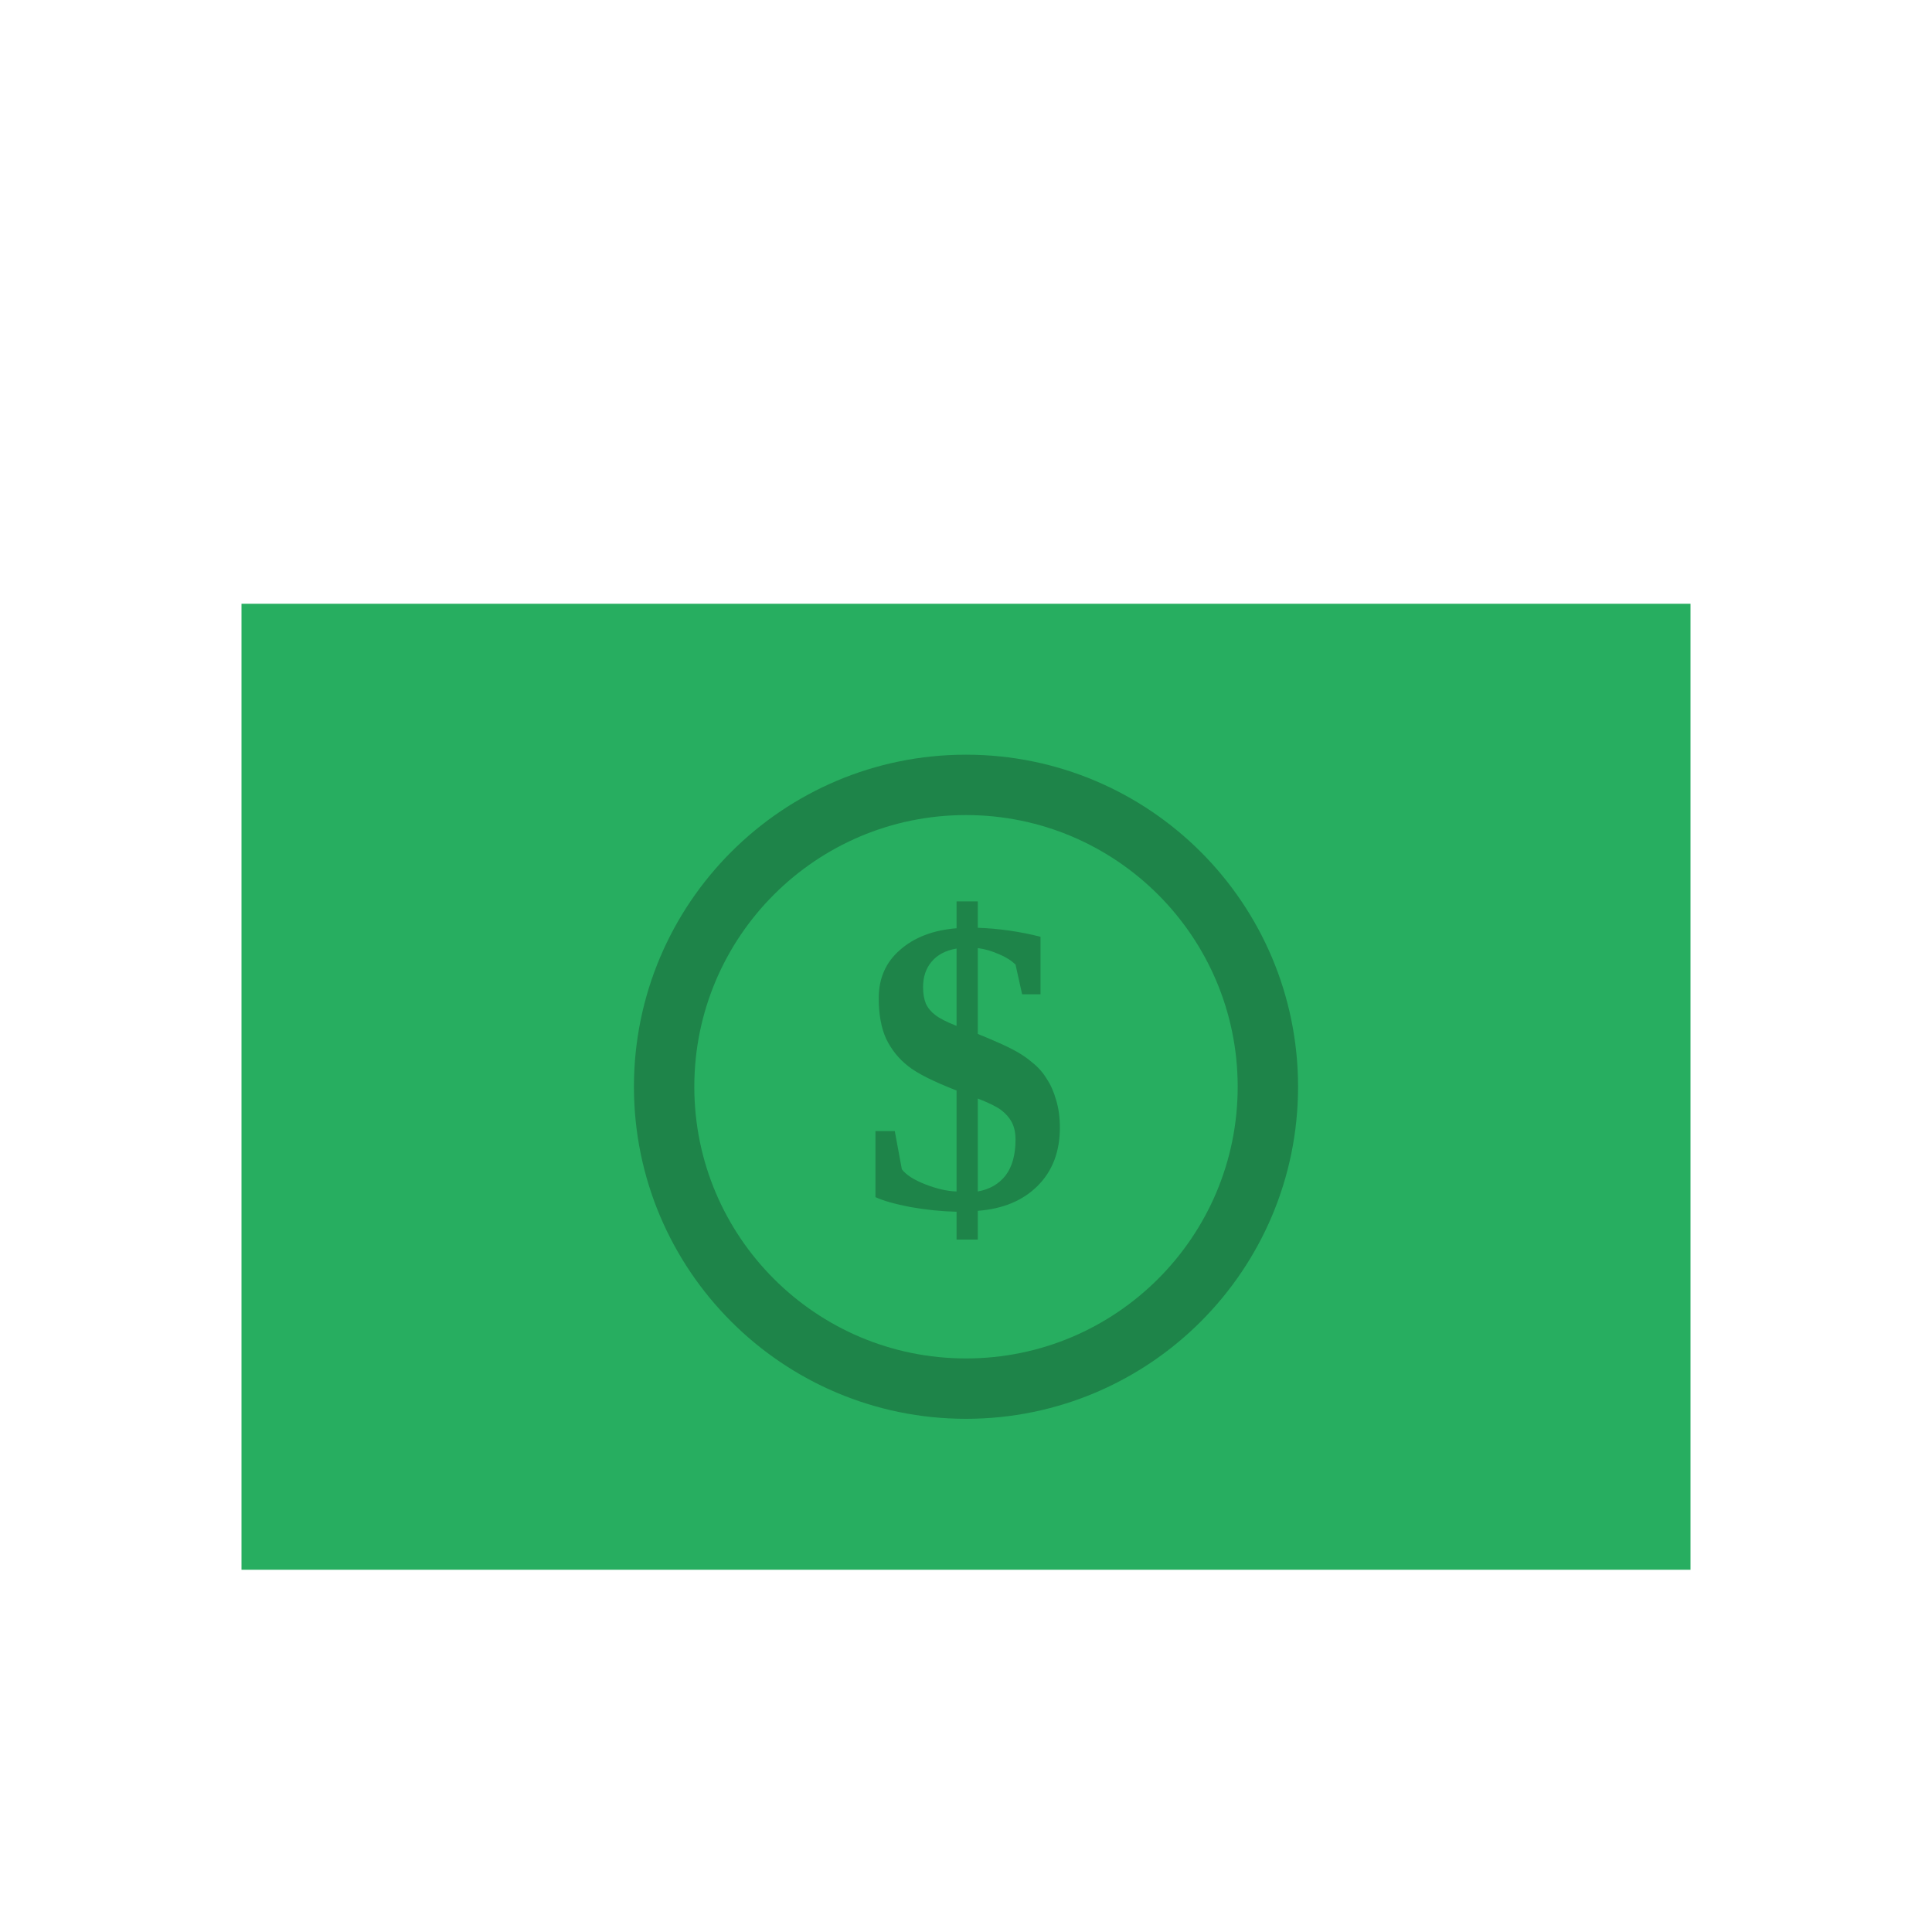
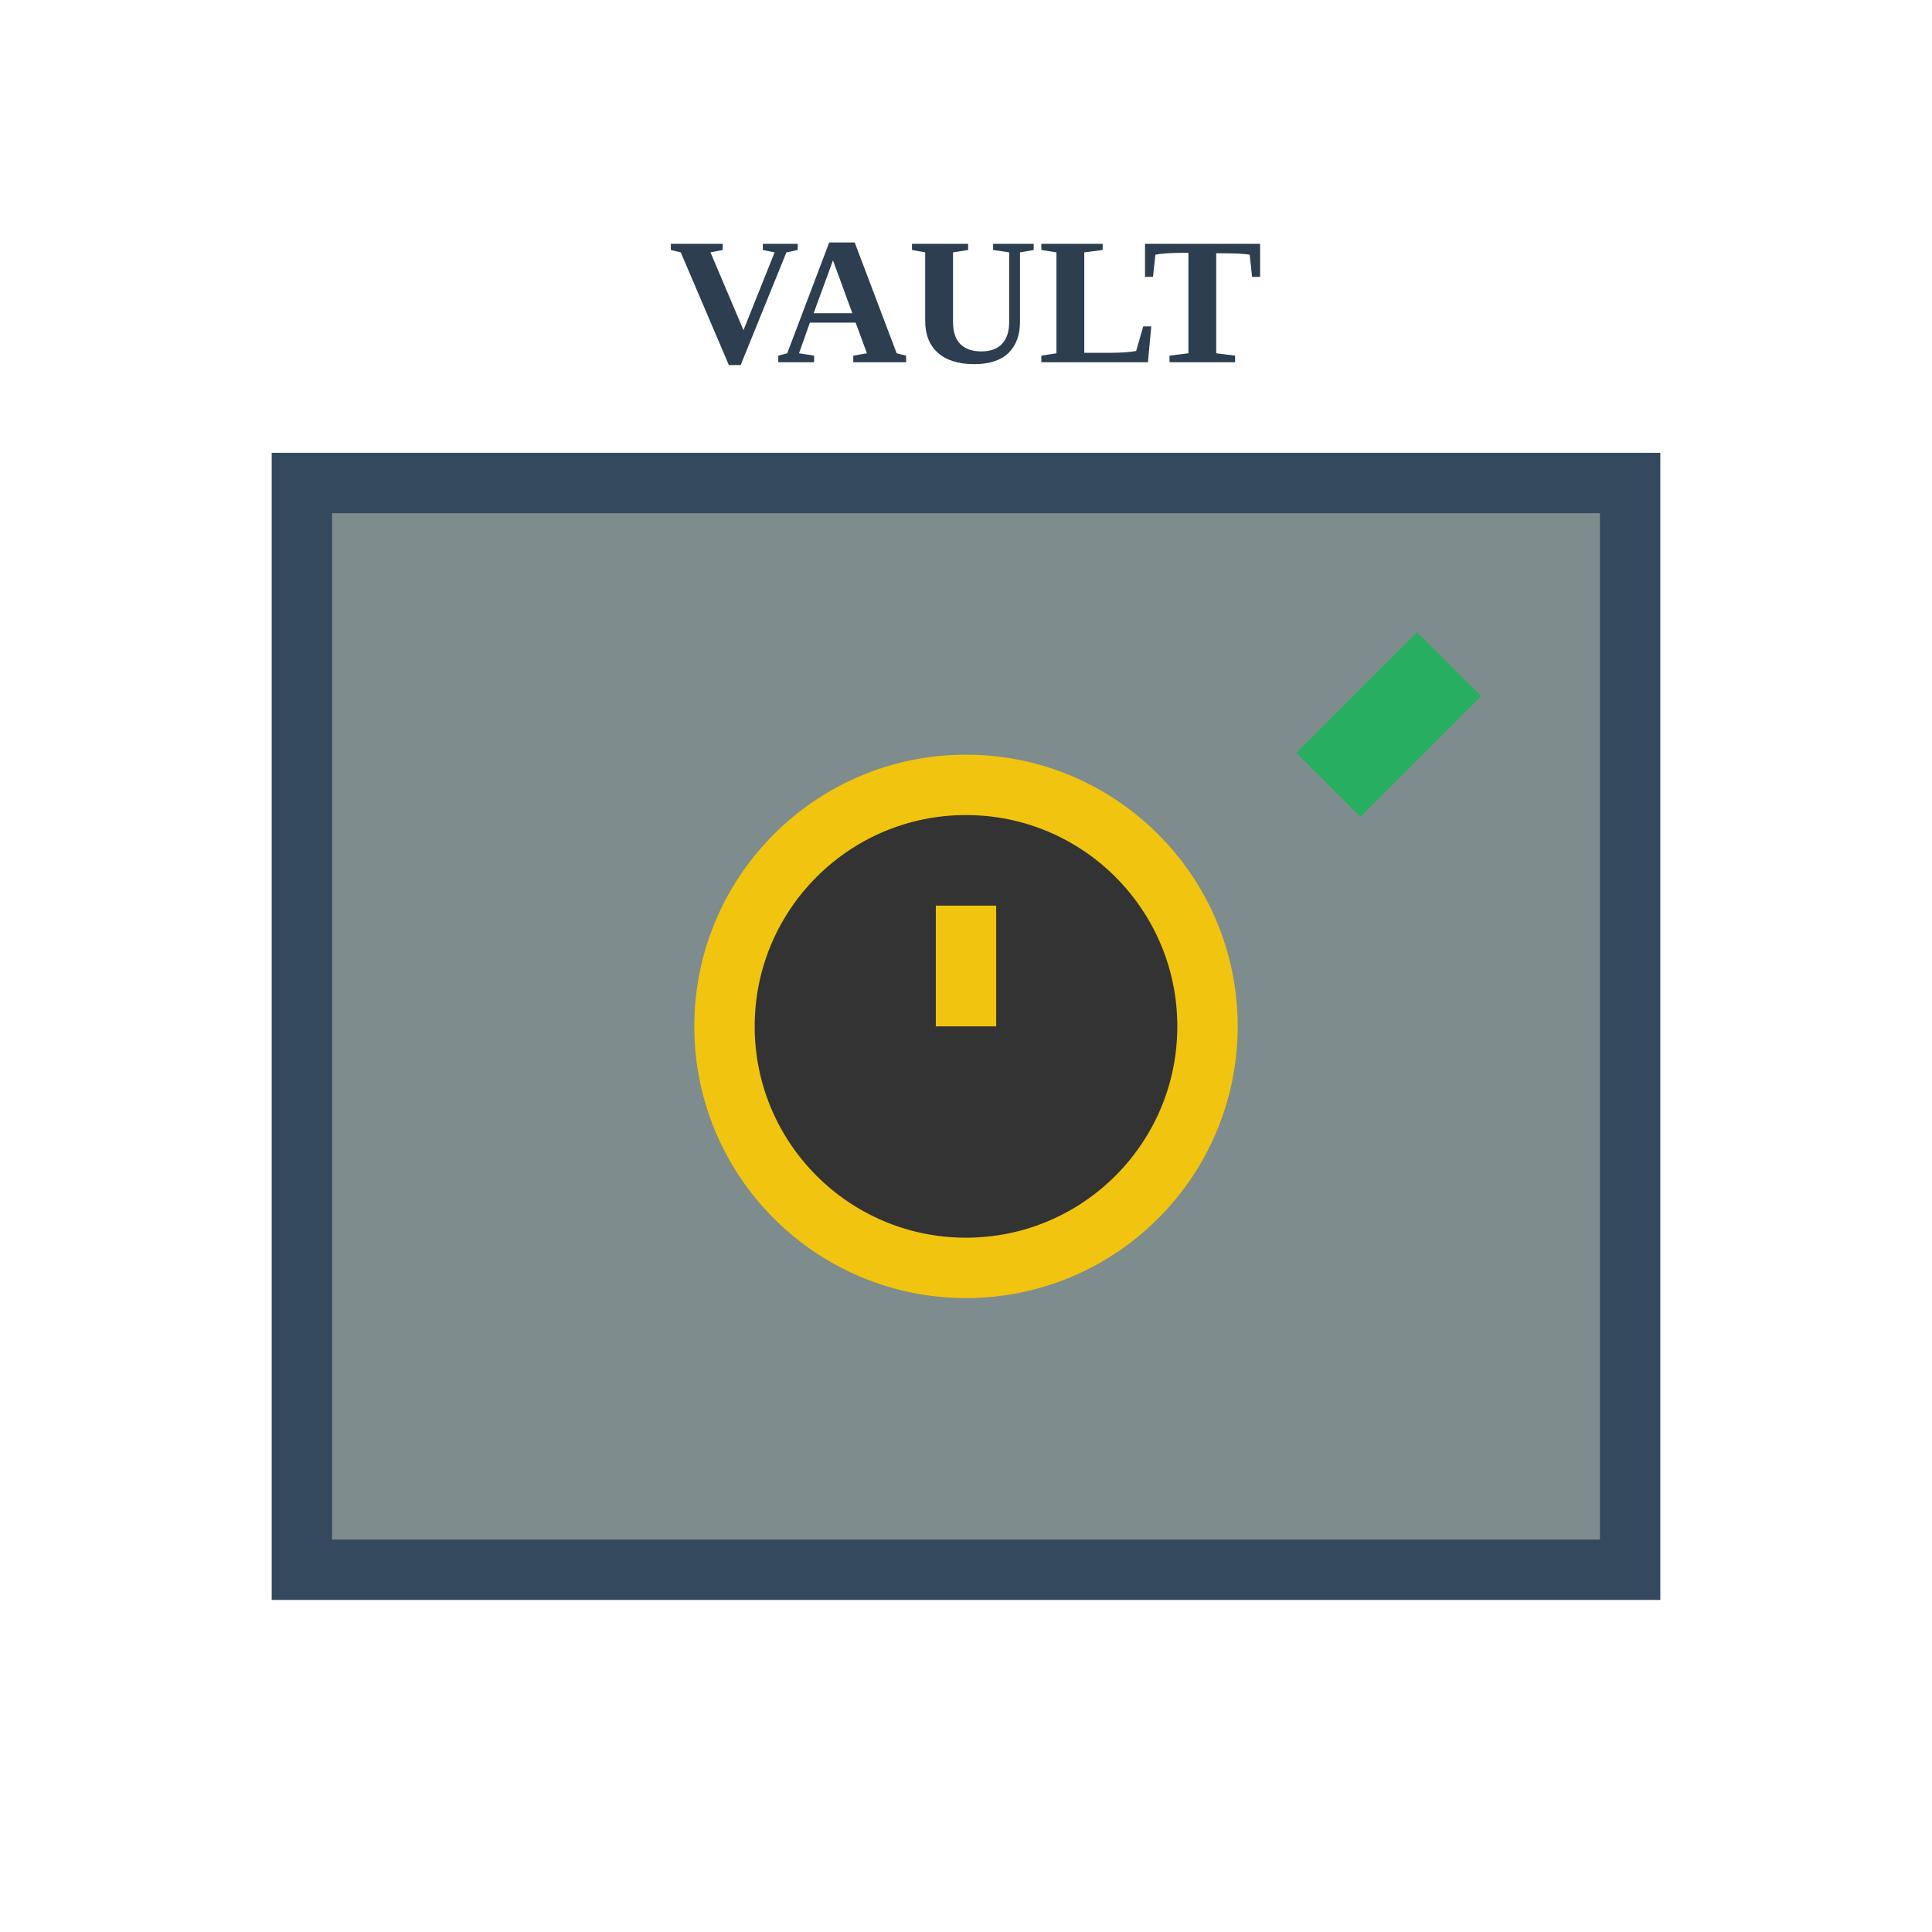
<svg xmlns="http://www.w3.org/2000/svg" viewBox="0 0 64 64" width="64" height="64">
-   <path d="M8 20h48v32h-48z" fill="#27AE60" />
-   <circle cx="32" cy="36" r="10" fill="none" stroke="#1E8449" stroke-width="2" />
-   <text x="32" y="40" font-size="14" text-anchor="middle" fill="#1E8449" font-weight="bold">$</text>
+   <rect x="10" y="16" width="44" height="36" fill="#7F8C8D" stroke="#34495E" stroke-width="2" />
+   <circle cx="32" cy="34" r="8" fill="#333" stroke="#F1C40F" stroke-width="2" />
+   <path d="M32 30v4" stroke="#F1C40F" stroke-width="2" />
+   <path d="M44 26l4-4" stroke="#27AE60" stroke-width="3" />
+   <text x="32" y="12" font-size="6" fill="#2C3E50" text-anchor="middle" font-weight="bold">VAULT</text>
</svg>
